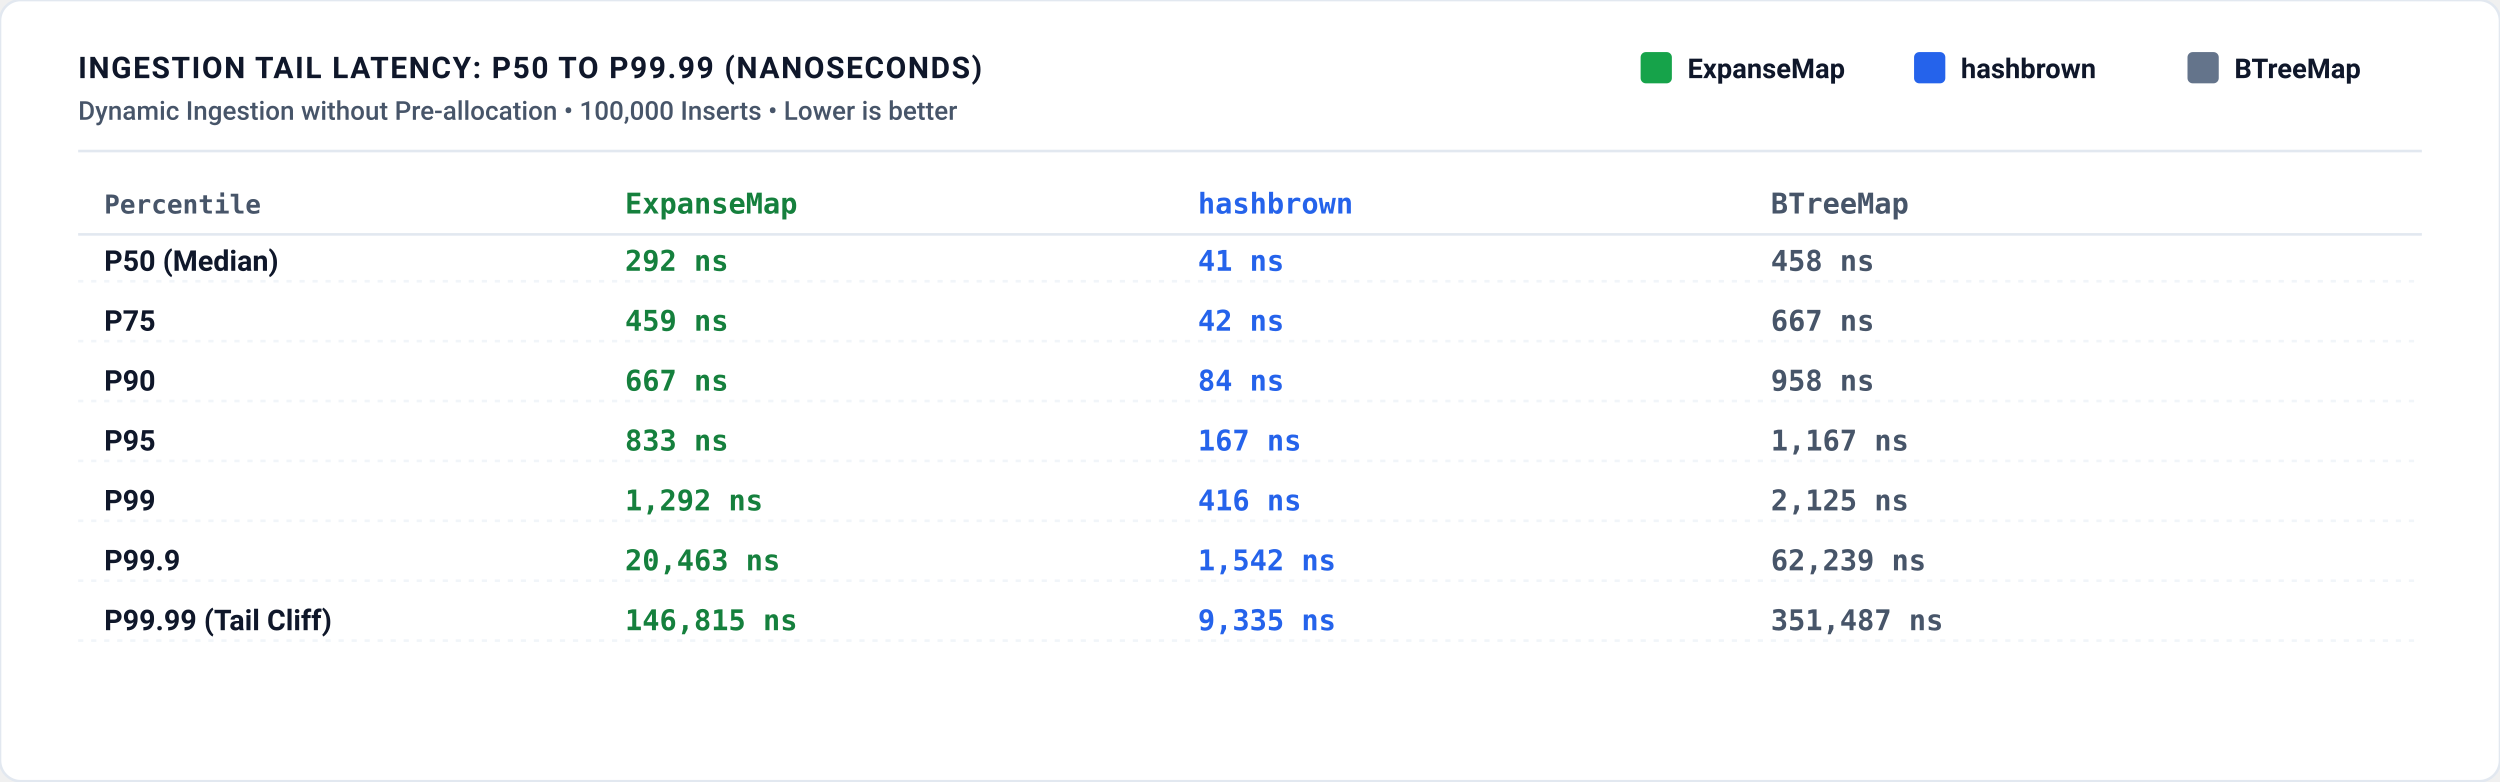
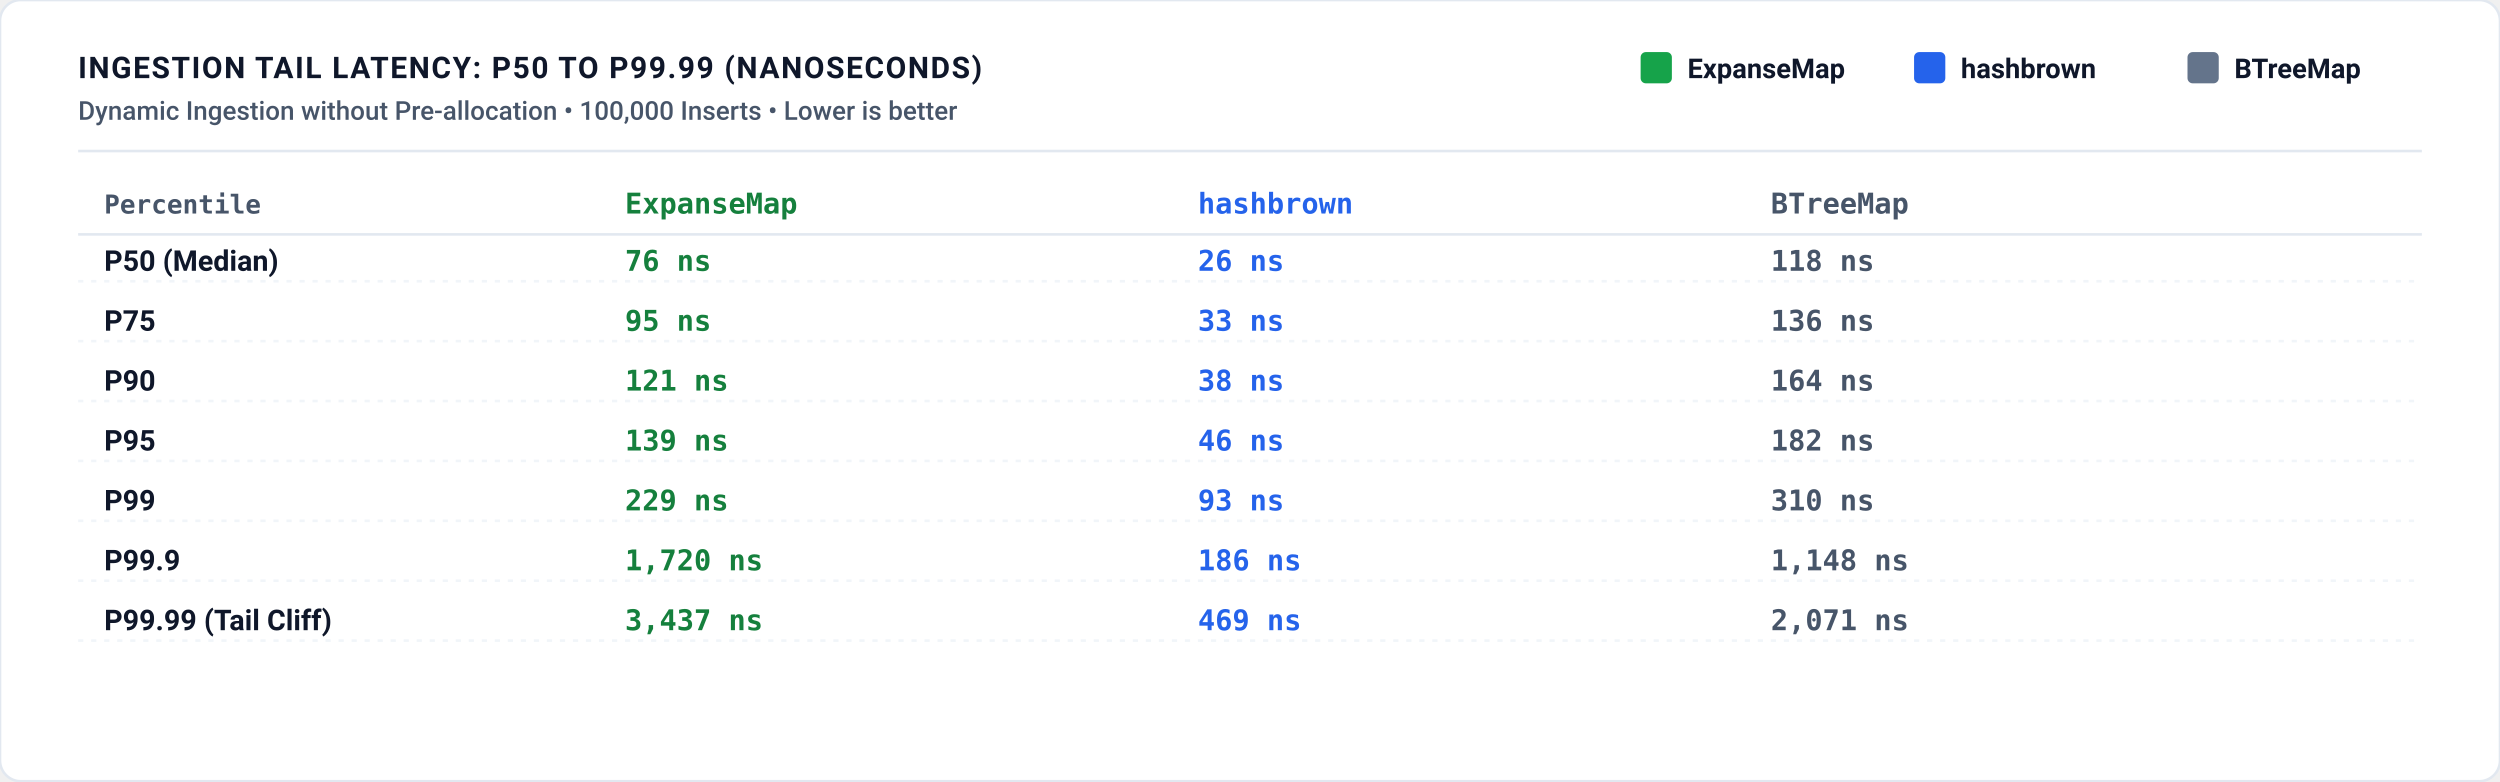
<svg xmlns="http://www.w3.org/2000/svg" role="img" viewBox="0 0 960 300" width="100%" height="100%">
  <defs>
    <style>
      /* Light theme (default) */
      .bg { fill: #ffffff; }
      .border { stroke: #e2e8f0; stroke-width: 1px; fill: none; }
      .grid { stroke: #f1f5f9; stroke-width: 1px; stroke-dasharray: 2,3; }
      .axis { stroke: #cbd5e1; stroke-width: 1.5px; }
      .divider { stroke: #e2e8f0; stroke-width: 1px; }
      
      .t-title { font-family: -apple-system, BlinkMacSystemFont, "Segoe UI", Roboto, Helvetica, Arial, sans-serif; font-size: 11.5px; font-weight: 700; letter-spacing: 0.6px; fill: #0f172a; text-transform: uppercase; }
      .t-sub { font-family: -apple-system, BlinkMacSystemFont, "Segoe UI", Roboto, Helvetica, Arial, sans-serif; font-size: 10px; font-weight: 500; fill: #475569; }
      .t-unit { font-family: ui-monospace, SFMono-Regular, Menlo, Monaco, Consolas, monospace; font-size: 10px; font-weight: 600; fill: #475569; }
      .t-axis-label { font-family: ui-monospace, SFMono-Regular, Menlo, Monaco, Consolas, monospace; font-size: 9.5px; font-weight: 500; fill: #64748b; }
      .t-bar-label { font-family: -apple-system, BlinkMacSystemFont, "Segoe UI", Roboto, Helvetica, Arial, sans-serif; font-size: 11px; font-weight: 700; fill: #0f172a; }
      .t-legend { font-family: -apple-system, BlinkMacSystemFont, "Segoe UI", Roboto, Helvetica, Arial, sans-serif; font-size: 10.5px; font-weight: 600; fill: #0f172a; }
      
      .t-val-accent { font-family: ui-monospace, SFMono-Regular, Menlo, Monaco, Consolas, monospace; font-size: 11px; font-weight: 700; fill: #15803d; }
      .t-val-blue { font-family: ui-monospace, SFMono-Regular, Menlo, Monaco, Consolas, monospace; font-size: 11px; font-weight: 600; fill: #2563eb; }
      .t-val-muted { font-family: ui-monospace, SFMono-Regular, Menlo, Monaco, Consolas, monospace; font-size: 11px; font-weight: 600; fill: #475569; }
      .t-val-warn { font-family: ui-monospace, SFMono-Regular, Menlo, Monaco, Consolas, monospace; font-size: 10px; font-weight: 700; fill: #b91c1c; }

      .t-win { fill: #15803d; font-weight: 600; }
      .t-note { font-family: -apple-system, BlinkMacSystemFont, "Segoe UI", Roboto, Helvetica, Arial, sans-serif; font-size: 9.5px; font-weight: 500; fill: #64748b; }

      .b-expanse { fill: #16a34a; }
      .b-hashbrown { fill: #2563eb; }
      .b-btree { fill: #64748b; }
      .b-disqualified { fill: #ef4444; stroke: #b91c1c; stroke-width: 1px; stroke-dasharray: 2,2; fill-opacity: 0.15; }

      .badge-win { fill: #dcfce7; stroke: #86efac; stroke-width: 1px; rx: 3px; }
      .badge-win-text { font-family: ui-monospace, SFMono-Regular, Menlo, Monaco, Consolas, monospace; font-size: 9.5px; font-weight: 700; fill: #15803d; text-anchor: middle; }

      .badge-disq { fill: #fee2e2; stroke: #fca5a5; stroke-width: 1px; rx: 3px; }
      .badge-disq-text { font-family: ui-monospace, SFMono-Regular, Menlo, Monaco, Consolas, monospace; font-size: 9.5px; font-weight: 700; fill: #991b1b; text-anchor: middle; }

      /* Dark theme overrides */
      @media (prefers-color-scheme: dark) {
        .bg { fill: #0d1117; }
        .border { stroke: #30363d; }
        .grid { stroke: #21262d; }
        .axis { stroke: #484f58; }
        .divider { stroke: #21262d; }
        .t-title { fill: #f0f6fc; }
        .t-sub { fill: #94a3b8; }
        .t-unit { fill: #94a3b8; }
        .t-axis-label { fill: #94a3b8; }
        .t-bar-label { fill: #f8fafc; }
        .t-legend { fill: #f8fafc; }
        .t-val-accent { fill: #4ade80; }
        .t-val-blue { fill: #38bdf8; }
        .t-val-muted { fill: #cbd5e1; }
        .t-val-warn { fill: #f87171; }
        .t-win { fill: #4ade80; }
        .t-note { fill: #94a3b8; }
        .b-expanse { fill: #22c55e; }
        .b-hashbrown { fill: #3b82f6; }
        .b-btree { fill: #475569; }
        .b-disqualified { fill: #ef4444; stroke: #f87171; fill-opacity: 0.25; }
        .badge-win { fill: #064e3b; stroke: #059669; }
        .badge-win-text { fill: #6ee7b7; }
        .badge-disq { fill: #450a0a; stroke: #dc2626; }
        .badge-disq-text { fill: #fca5a5; }
      }

      :root[data-theme="dark"] .bg, [data-theme="dark"] .bg { fill: #0d1117; }
      :root[data-theme="dark"] .border, [data-theme="dark"] .border { stroke: #30363d; }
      :root[data-theme="dark"] .grid, [data-theme="dark"] .grid { stroke: #21262d; }
      :root[data-theme="dark"] .axis, [data-theme="dark"] .axis { stroke: #484f58; }
      :root[data-theme="dark"] .divider, [data-theme="dark"] .divider { stroke: #21262d; }
      :root[data-theme="dark"] .t-title, [data-theme="dark"] .t-title { fill: #f0f6fc; }
      :root[data-theme="dark"] .t-sub, [data-theme="dark"] .t-sub { fill: #94a3b8; }
      :root[data-theme="dark"] .t-unit, [data-theme="dark"] .t-unit { fill: #94a3b8; }
      :root[data-theme="dark"] .t-axis-label, [data-theme="dark"] .t-axis-label { fill: #94a3b8; }
      :root[data-theme="dark"] .t-bar-label, [data-theme="dark"] .t-bar-label { fill: #f8fafc; }
      :root[data-theme="dark"] .t-legend, [data-theme="dark"] .t-legend { fill: #f8fafc; }
      :root[data-theme="dark"] .t-val-accent, [data-theme="dark"] .t-val-accent { fill: #4ade80; }
      :root[data-theme="dark"] .t-val-blue, [data-theme="dark"] .t-val-blue { fill: #38bdf8; }
      :root[data-theme="dark"] .t-val-muted, [data-theme="dark"] .t-val-muted { fill: #cbd5e1; }
      :root[data-theme="dark"] .t-val-warn, [data-theme="dark"] .t-val-warn { fill: #f87171; }
      :root[data-theme="dark"] .t-win, [data-theme="dark"] .t-win { fill: #4ade80; }
      :root[data-theme="dark"] .t-note, [data-theme="dark"] .t-note { fill: #94a3b8; }
      :root[data-theme="dark"] .b-expanse, [data-theme="dark"] .b-expanse { fill: #22c55e; }
      :root[data-theme="dark"] .b-hashbrown, [data-theme="dark"] .b-hashbrown { fill: #3b82f6; }
      :root[data-theme="dark"] .b-btree, [data-theme="dark"] .b-btree { fill: #475569; }
      :root[data-theme="dark"] .b-disqualified, [data-theme="dark"] .b-disqualified { fill: #ef4444; stroke: #f87171; fill-opacity: 0.25; }
      :root[data-theme="dark"] .badge-win, [data-theme="dark"] .badge-win { fill: #064e3b; stroke: #059669; }
      :root[data-theme="dark"] .badge-win-text, [data-theme="dark"] .badge-win-text { fill: #6ee7b7; }
      :root[data-theme="dark"] .badge-disq, [data-theme="dark"] .badge-disq { fill: #450a0a; stroke: #dc2626; }
      :root[data-theme="dark"] .badge-disq-text, [data-theme="dark"] .badge-disq-text { fill: #fca5a5; }
    </style>
  </defs>
  <rect width="100%" height="100%" class="bg" rx="8" />
  <rect width="100%" height="100%" class="border" rx="8" />
  <text x="30" y="30" class="t-title">INGESTION TAIL LATENCY: P50 TO P99.99 (NANOSECONDS)</text>
  <text x="30" y="46" class="t-sub">Dynamic Ingestion without Pre-allocation • 100,000 Inserts • Lower is better</text>
  <g transform="translate(630, 20)">
    <rect x="0" y="0" width="12" height="12" rx="2" class="b-expanse" />
    <text x="18" y="10" class="t-legend">ExpanseMap</text>
    <rect x="105" y="0" width="12" height="12" rx="2" class="b-hashbrown" />
    <text x="123" y="10" class="t-legend">hashbrown</text>
    <rect x="210" y="0" width="12" height="12" rx="2" class="b-btree" />
    <text x="228" y="10" class="t-legend">BTreeMap</text>
  </g>
  <line x1="30" y1="58" x2="930" y2="58" class="divider" />
  <text x="40" y="82" class="t-unit">Percentile</text>
  <text x="240" y="82" class="t-val-accent" text-anchor="start">ExpanseMap</text>
  <text x="460" y="82" class="t-val-blue" text-anchor="start">hashbrown</text>
  <text x="680" y="82" class="t-val-muted" text-anchor="start">BTreeMap</text>
  <line x1="30" y1="90" x2="930" y2="90" class="divider" />
  <text x="40" y="104" class="t-bar-label">P50 (Median)</text>
-   <text x="240" y="104" class="t-val-accent" text-anchor="start">292 ns</text>
-   <text x="460" y="104" class="t-val-blue" text-anchor="start">41 ns</text>
-   <text x="680" y="104" class="t-val-muted" text-anchor="start">458 ns</text>
+   <text x="240" y="104" class="t-val-accent" text-anchor="start">76 ns</text>
+   <text x="460" y="104" class="t-val-blue" text-anchor="start">26 ns</text>
+   <text x="680" y="104" class="t-val-muted" text-anchor="start">118 ns</text>
  <line x1="30" y1="108" x2="930" y2="108" class="grid" />
  <text x="40" y="127" class="t-bar-label">P75</text>
-   <text x="240" y="127" class="t-val-accent" text-anchor="start">459 ns</text>
-   <text x="460" y="127" class="t-val-blue" text-anchor="start">42 ns</text>
-   <text x="680" y="127" class="t-val-muted" text-anchor="start">667 ns</text>
+   <text x="240" y="127" class="t-val-accent" text-anchor="start">95 ns</text>
+   <text x="460" y="127" class="t-val-blue" text-anchor="start">33 ns</text>
+   <text x="680" y="127" class="t-val-muted" text-anchor="start">136 ns</text>
  <line x1="30" y1="131" x2="930" y2="131" class="grid" />
  <text x="40" y="150" class="t-bar-label">P90</text>
-   <text x="240" y="150" class="t-val-accent" text-anchor="start">667 ns</text>
-   <text x="460" y="150" class="t-val-blue" text-anchor="start">84 ns</text>
-   <text x="680" y="150" class="t-val-muted" text-anchor="start">958 ns</text>
+   <text x="240" y="150" class="t-val-accent" text-anchor="start">121 ns</text>
+   <text x="460" y="150" class="t-val-blue" text-anchor="start">38 ns</text>
+   <text x="680" y="150" class="t-val-muted" text-anchor="start">164 ns</text>
  <line x1="30" y1="154" x2="930" y2="154" class="grid" />
  <text x="40" y="173" class="t-bar-label">P95</text>
-   <text x="240" y="173" class="t-val-accent" text-anchor="start">833 ns</text>
-   <text x="460" y="173" class="t-val-blue" text-anchor="start">167 ns</text>
-   <text x="680" y="173" class="t-val-muted" text-anchor="start">1,167 ns</text>
+   <text x="240" y="173" class="t-val-accent" text-anchor="start">139 ns</text>
+   <text x="460" y="173" class="t-val-blue" text-anchor="start">46 ns</text>
+   <text x="680" y="173" class="t-val-muted" text-anchor="start">182 ns</text>
  <line x1="30" y1="177" x2="930" y2="177" class="grid" />
  <text x="40" y="196" class="t-bar-label">P99</text>
-   <text x="240" y="196" class="t-val-accent" text-anchor="start">1,292 ns</text>
-   <text x="460" y="196" class="t-val-blue" text-anchor="start">416 ns</text>
-   <text x="680" y="196" class="t-val-muted" text-anchor="start">2,125 ns</text>
+   <text x="240" y="196" class="t-val-accent" text-anchor="start">229 ns</text>
+   <text x="460" y="196" class="t-val-blue" text-anchor="start">93 ns</text>
+   <text x="680" y="196" class="t-val-muted" text-anchor="start">310 ns</text>
  <line x1="30" y1="200" x2="930" y2="200" class="grid" />
  <text x="40" y="219" class="t-bar-label">P99.9</text>
-   <text x="240" y="219" class="t-val-accent" text-anchor="start">20,463 ns</text>
-   <text x="460" y="219" class="t-val-blue" text-anchor="start">1,542 ns</text>
-   <text x="680" y="219" class="t-val-muted" text-anchor="start">62,239 ns</text>
+   <text x="240" y="219" class="t-val-accent" text-anchor="start">1,720 ns</text>
+   <text x="460" y="219" class="t-val-blue" text-anchor="start">186 ns</text>
+   <text x="680" y="219" class="t-val-muted" text-anchor="start">1,148 ns</text>
  <line x1="30" y1="223" x2="930" y2="223" class="grid" />
  <text x="40" y="242" class="t-bar-label">P99.99 (Tail Cliff)</text>
-   <text x="240" y="242" class="t-val-accent" text-anchor="start">146,815 ns</text>
-   <text x="460" y="242" class="t-val-blue" text-anchor="start">9,335 ns</text>
-   <text x="680" y="242" class="t-val-muted" text-anchor="start">351,487 ns</text>
+   <text x="240" y="242" class="t-val-accent" text-anchor="start">3,437 ns</text>
+   <text x="460" y="242" class="t-val-blue" text-anchor="start">469 ns</text>
+   <text x="680" y="242" class="t-val-muted" text-anchor="start">2,071 ns</text>
  <line x1="30" y1="246" x2="930" y2="246" class="grid" />
</svg>
